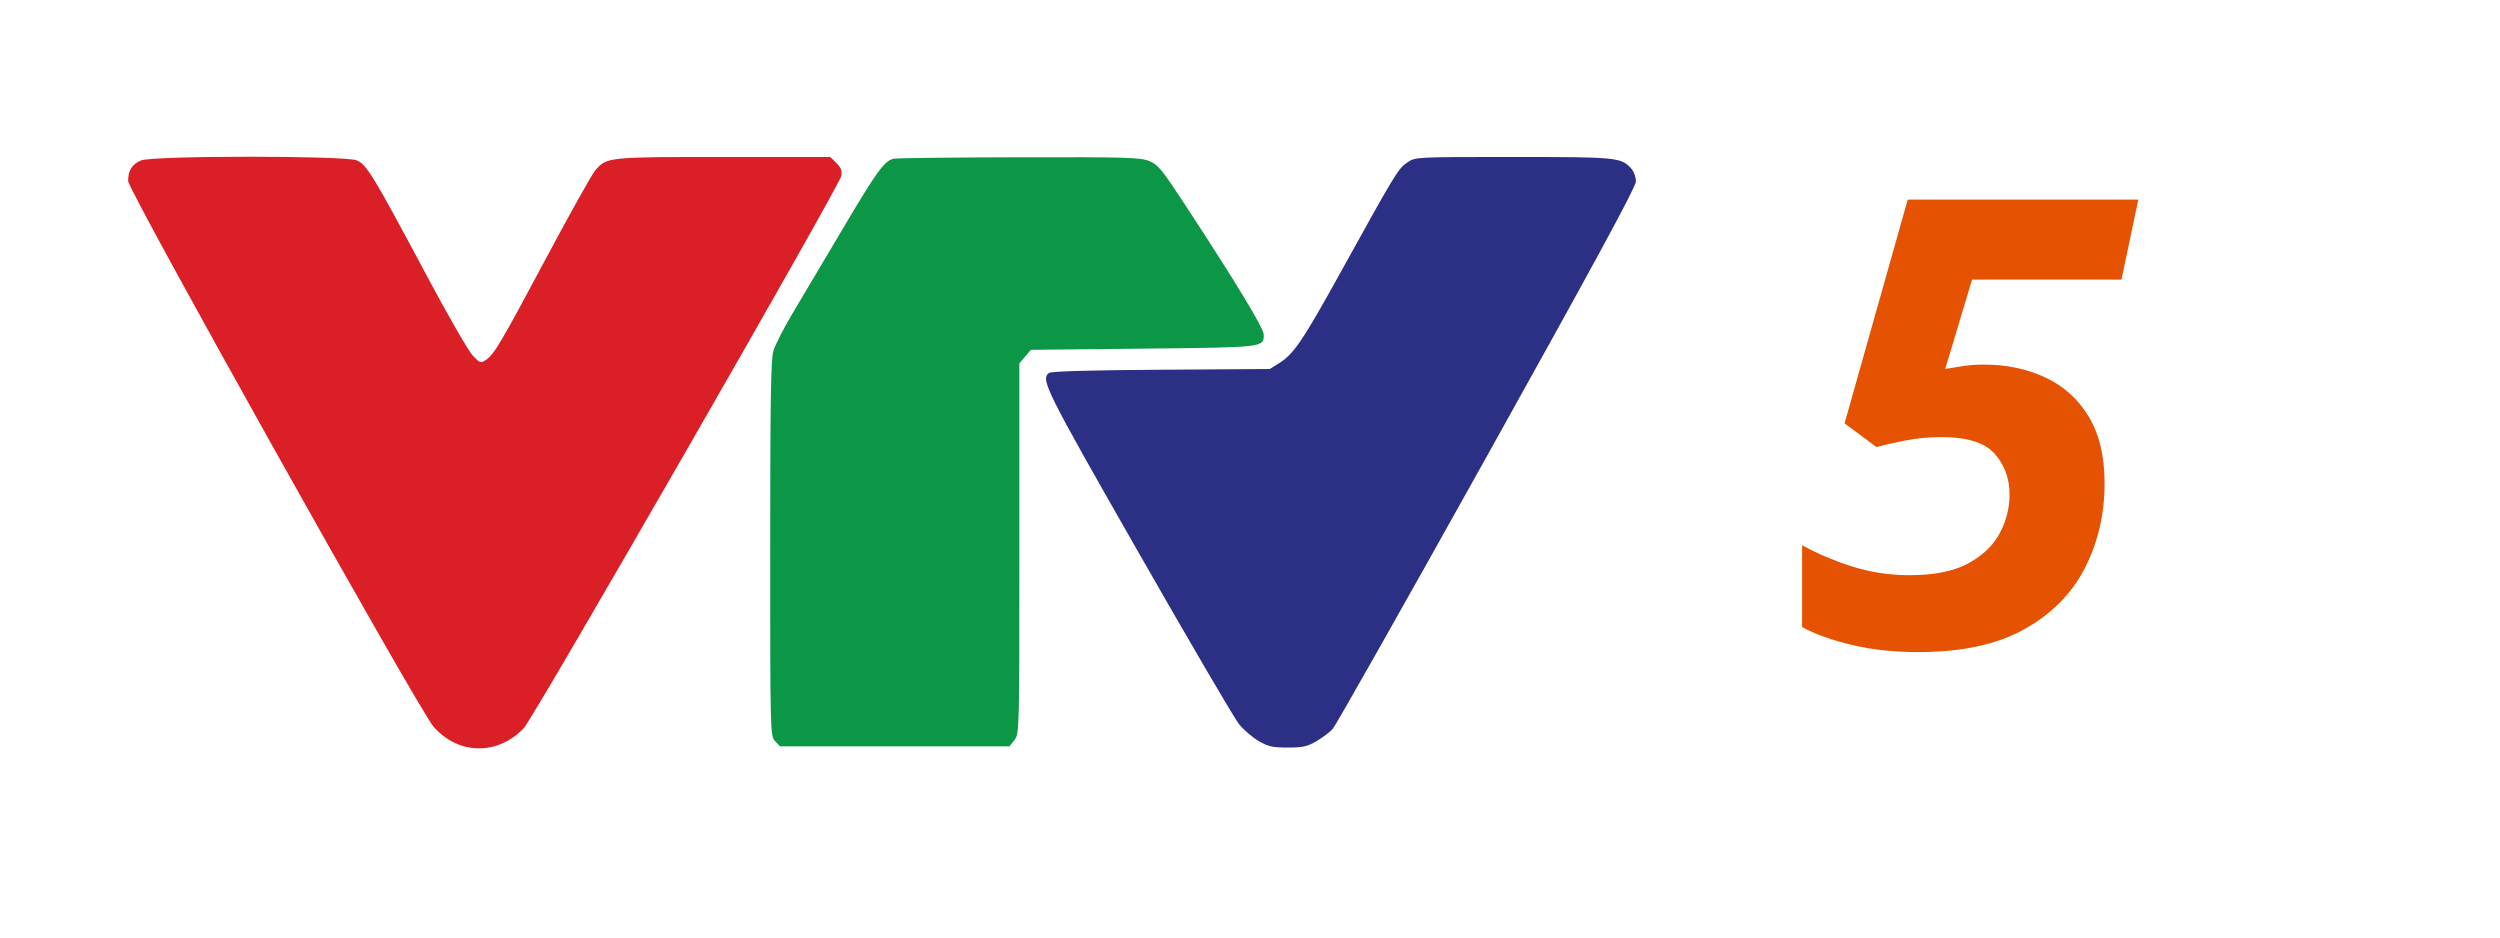
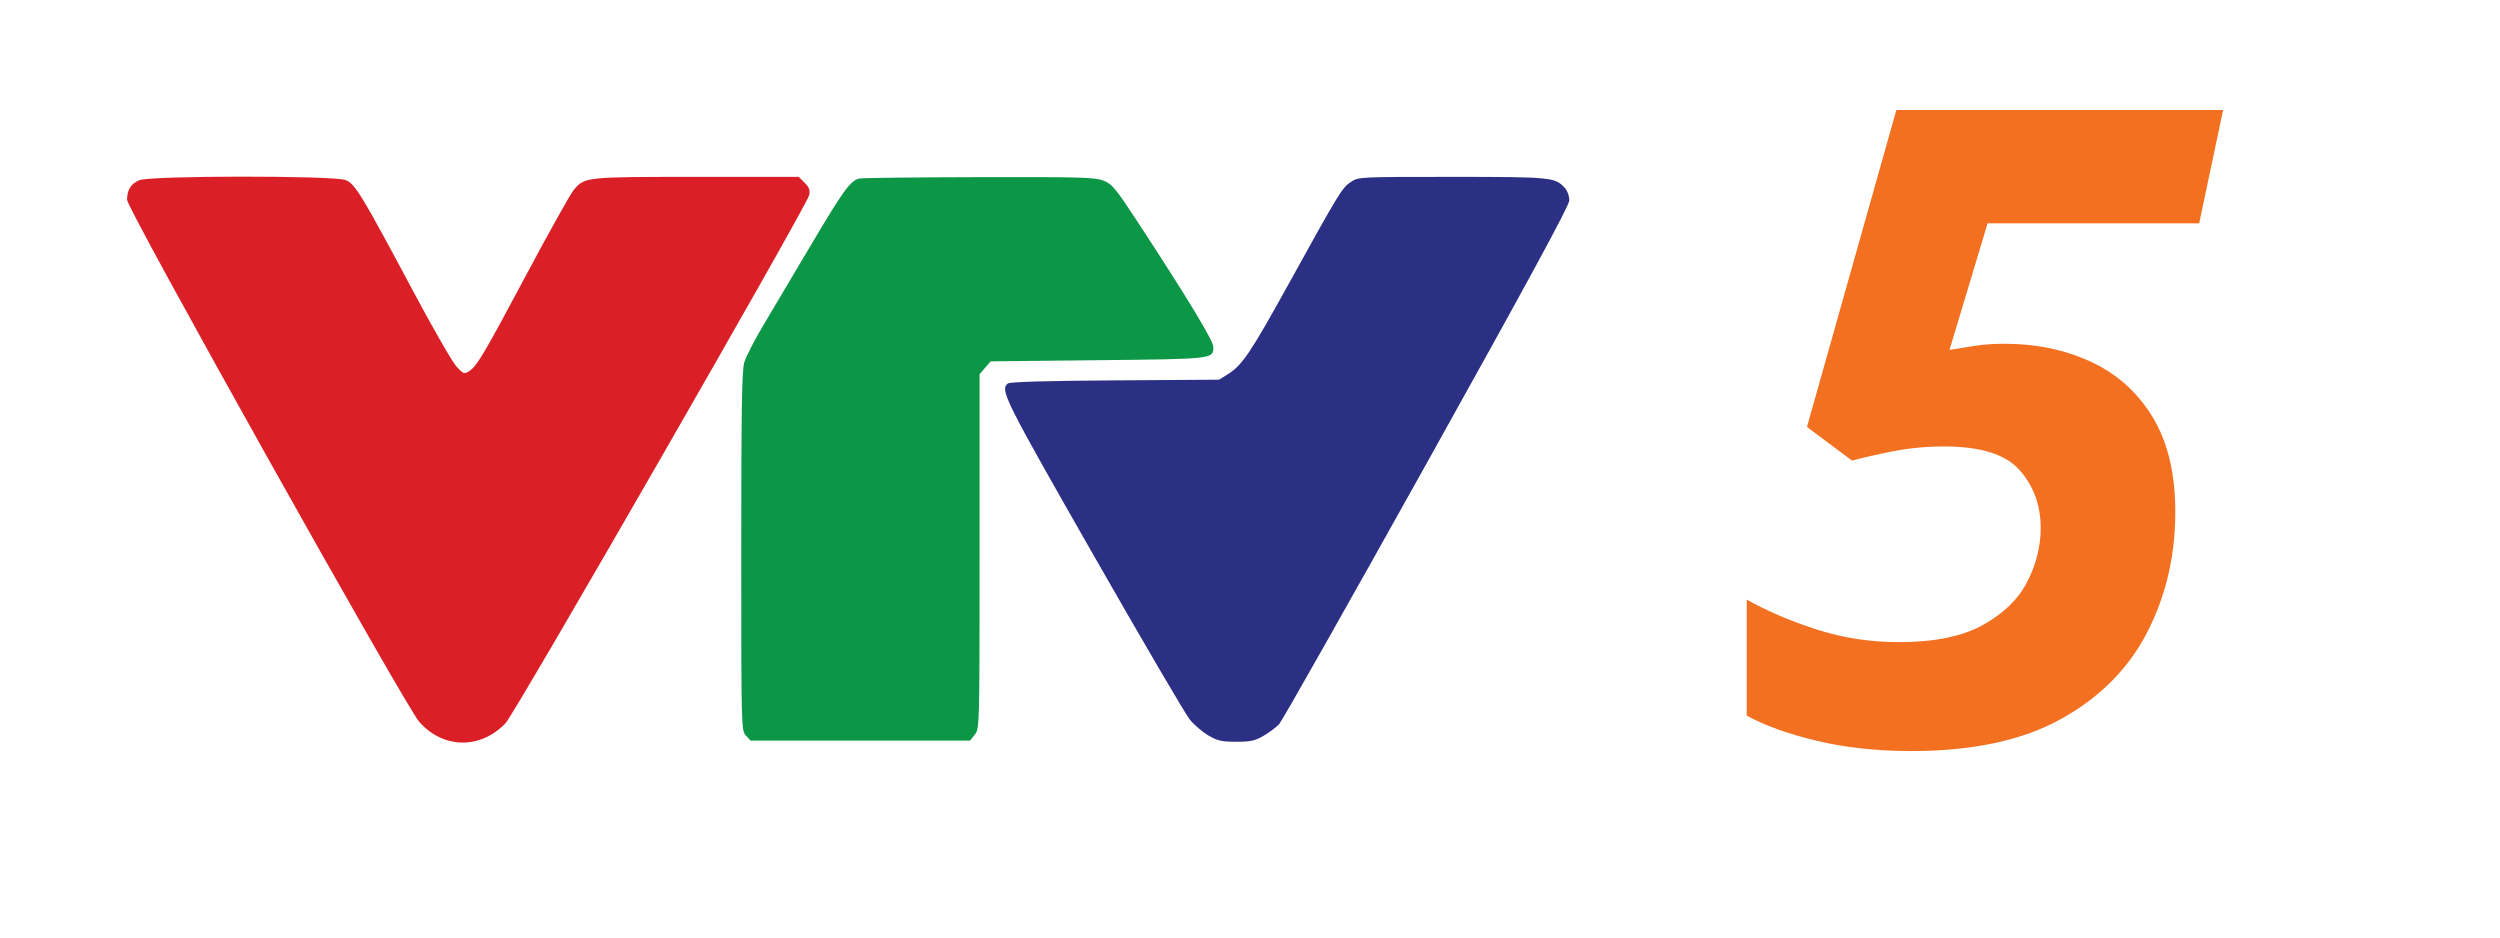
<svg xmlns="http://www.w3.org/2000/svg" viewBox="0 0 960 360" width="960" height="360" fill="none">
-   <g transform="translate(40, 52) scale(0.92)">
+   <g transform="translate(40, 60) scale(0.88)">
    <path d="M 15.329 10.458 C 11.601 12.079, 10 14.658, 10 19.041 C 10 22.996, 131.329 239.763, 137.462 246.765 C 147.854 258.630, 164.244 258.892, 175.169 247.370 C 179.360 242.948, 306.779 21.353, 307.659 16.954 C 308.092 14.792, 307.624 13.533, 305.657 11.566 L 303.091 9 258.513 9 C 209.902 9, 209.682 9.023, 204.879 14.731 C 203.489 16.383, 194.334 32.757, 184.534 51.117 C 165.357 87.044, 162.714 91.501, 159.240 93.777 C 157.118 95.167, 156.781 95.044, 153.740 91.767 C 151.958 89.847, 143.327 74.827, 134.560 58.388 C 112.319 16.685, 109.555 12.130, 105.441 10.411 C 100.548 8.366, 20.040 8.408, 15.329 10.458 Z" fill="#DA1F26" />
    <path d="M 329.500 9.716 C 325.611 10.657, 322.638 14.756, 308.260 39 C 300.268 52.475, 290.788 68.450, 287.192 74.500 C 283.597 80.550, 280.058 87.484, 279.328 89.909 C 278.273 93.411, 278 110.387, 278 172.470 C 278 249.738, 278.023 250.648, 280.039 252.811 L 282.078 255 329.966 255 L 377.855 255 379.927 252.365 C 381.984 249.751, 382 249.119, 382 172.421 L 382 95.112 384.412 92.306 L 386.825 89.500 433.760 89 C 484.401 88.461, 484 88.507, 484 83.166 C 484 80.517, 472.640 61.741, 451.481 29.419 C 441.408 14.030, 439.887 12.172, 436.130 10.669 C 432.415 9.182, 426.475 9.013, 381.730 9.116 C 354.103 9.180, 330.600 9.450, 329.500 9.716 Z" fill="#0C9747" />
    <path d="M 543.949 11.256 C 540.136 13.825, 538.965 15.748, 516.830 55.780 C 500.118 86.005, 496.595 91.223, 490.233 95.179 L 486.500 97.500 441.045 97.798 C 410.535 97.998, 395.163 98.449, 394.295 99.171 C 390.862 102.019, 392.836 105.971, 431.619 173.879 C 452.860 211.071, 471.788 243.410, 473.681 245.744 C 475.575 248.079, 479.234 251.229, 481.812 252.744 C 485.803 255.090, 487.615 255.500, 494 255.500 C 500.320 255.500, 502.208 255.082, 506 252.845 C 508.475 251.385, 511.502 249.117, 512.727 247.805 C 513.952 246.493, 542.923 195.263, 577.106 133.960 C 621.603 54.162, 639.278 21.591, 639.329 19.300 C 639.370 17.457, 638.573 15.172, 637.450 13.912 C 633.206 9.151, 631.696 9, 588.180 9 C 547.407 9, 547.287 9.006, 543.949 11.256 Z" fill="#2B3085" />
  </g>
-   <text x="755" y="248" font-family="'Montserrat', 'Arial Black', Impact, sans-serif" font-size="240" font-weight="900" font-style="italic" fill="#E55302" text-anchor="middle">5</text>
+   <text x="760" y="285" font-family="'Arial Black', 'Montserrat', Impact, sans-serif" font-size="340" font-weight="900" font-style="italic" fill="#F37021" text-anchor="middle">5</text>
</svg>
